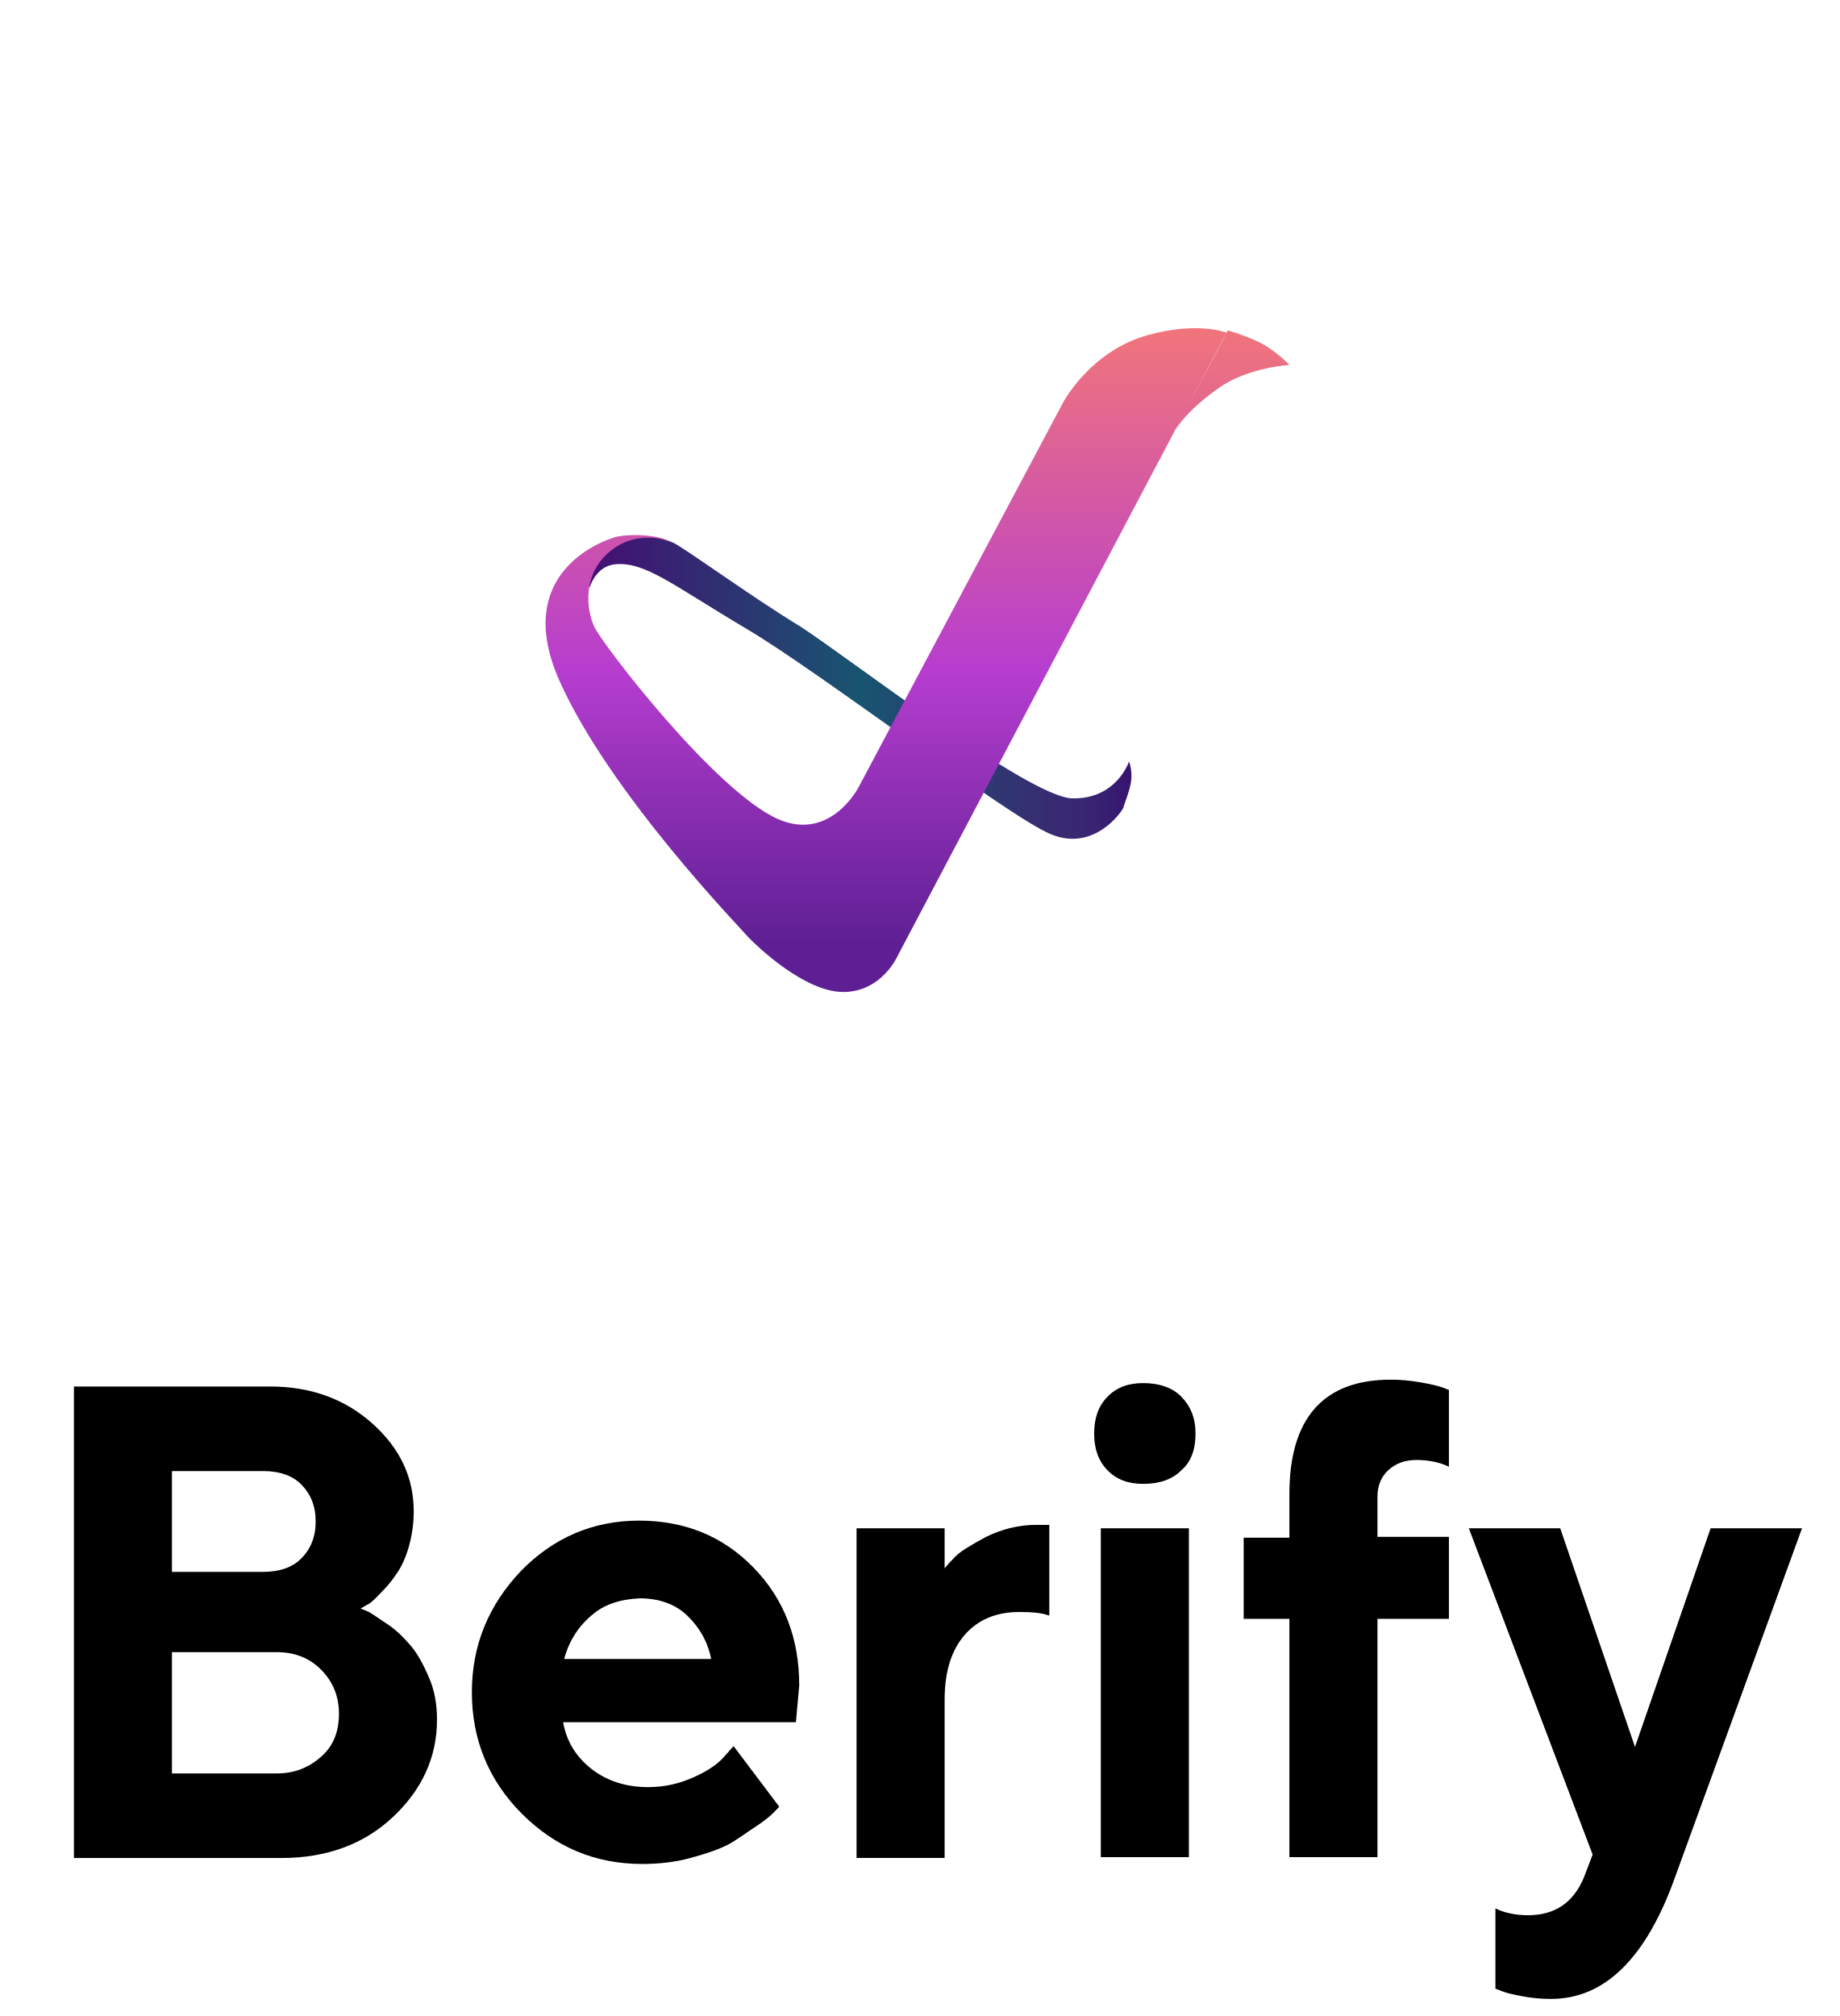
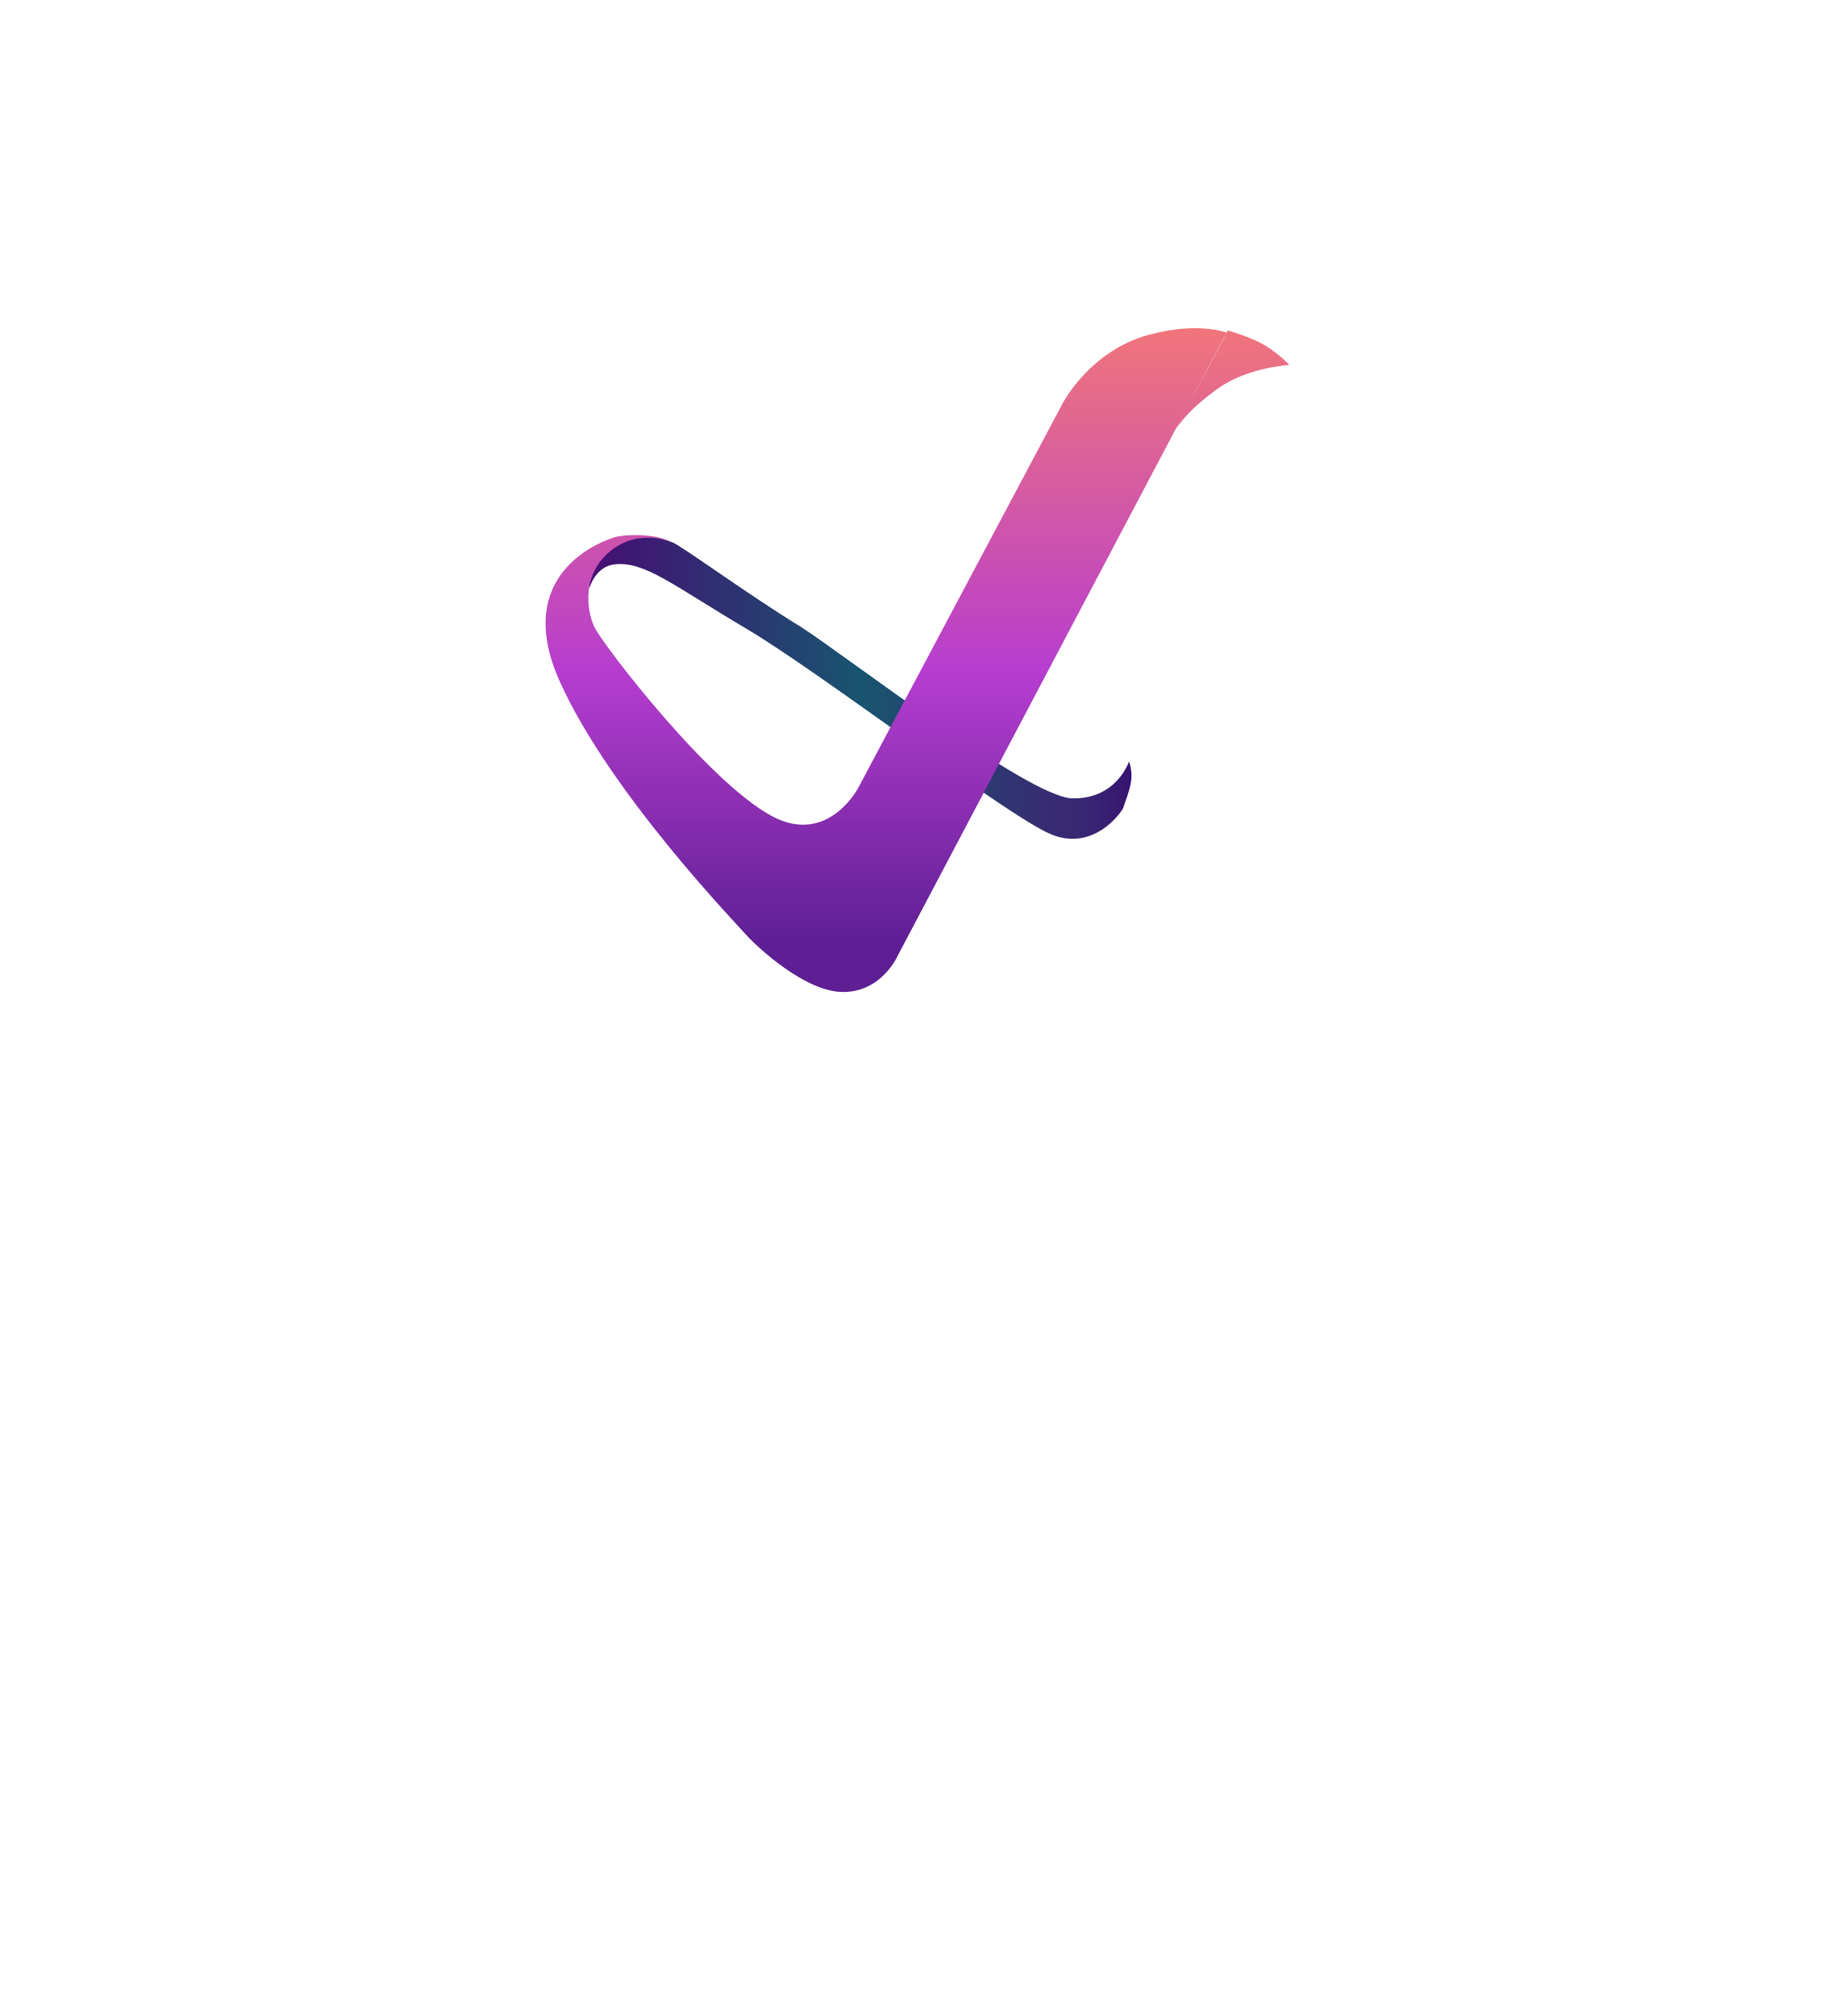
<svg xmlns="http://www.w3.org/2000/svg" width="73" height="80" viewBox="0 0 73 80" fill="none">
-   <path d="M2.934 73.696V55.02H10.715C12.364 55.02 13.716 55.529 14.804 56.512C15.892 57.495 16.419 58.647 16.419 59.969C16.419 60.477 16.353 60.918 16.221 61.393C16.09 61.833 15.925 62.206 15.694 62.511C15.496 62.816 15.265 63.053 15.067 63.257C14.87 63.46 14.705 63.63 14.54 63.697L14.309 63.833C14.408 63.867 14.507 63.901 14.639 63.968C14.771 64.036 15.002 64.206 15.364 64.443C15.727 64.68 16.024 64.985 16.287 65.29C16.551 65.595 16.782 66.002 17.013 66.544C17.244 67.053 17.343 67.629 17.343 68.239C17.343 69.731 16.749 71.019 15.595 72.103C14.441 73.188 12.957 73.73 11.177 73.73H2.934V73.696ZM6.824 58.376V62.376H10.451C11.078 62.376 11.605 62.206 11.968 61.833C12.331 61.46 12.528 60.986 12.528 60.376C12.528 59.766 12.331 59.291 11.968 58.918C11.605 58.545 11.078 58.376 10.451 58.376H6.824ZM10.979 70.374C11.704 70.374 12.265 70.137 12.759 69.697C13.254 69.256 13.452 68.68 13.452 68.002C13.452 67.324 13.221 66.748 12.759 66.273C12.298 65.799 11.704 65.561 10.979 65.561H6.824V70.374H10.979Z" fill="black" />
-   <path d="M22.355 68.375C22.486 69.086 22.849 69.697 23.443 70.171C24.036 70.646 24.794 70.917 25.718 70.917C26.377 70.917 26.971 70.781 27.564 70.51C28.158 70.239 28.52 69.968 28.751 69.697L29.114 69.29L30.927 71.696L30.697 71.933C30.598 72.035 30.367 72.239 30.004 72.476C29.641 72.713 29.279 72.984 28.916 73.188C28.52 73.391 28.026 73.56 27.399 73.73C26.773 73.899 26.146 73.967 25.487 73.967C23.607 73.967 22.025 73.289 20.706 71.967C19.387 70.646 18.727 69.019 18.727 67.154C18.727 65.29 19.387 63.697 20.673 62.342C21.959 61.02 23.541 60.342 25.355 60.342C27.169 60.342 28.685 60.952 29.905 62.206C31.125 63.46 31.719 65.019 31.719 66.883L31.587 68.341H22.355V68.375ZM23.476 64.104C22.948 64.545 22.585 65.121 22.387 65.833H28.224C28.092 65.155 27.762 64.579 27.267 64.104C26.773 63.63 26.113 63.426 25.388 63.426C24.63 63.46 23.97 63.663 23.476 64.104Z" fill="black" />
-   <path d="M41.611 64.103C41.347 64.002 40.951 63.968 40.457 63.968C39.533 63.968 38.808 64.273 38.281 64.883C37.753 65.493 37.489 66.341 37.489 67.459V73.729H33.994V60.646H37.489V62.239C37.588 62.104 37.72 61.968 37.918 61.765C38.116 61.562 38.511 61.324 39.138 60.985C39.764 60.68 40.424 60.511 41.116 60.511H41.644V64.103H41.611Z" fill="black" />
-   <path d="M46.886 58.342C46.523 58.715 45.996 58.884 45.369 58.884C44.776 58.884 44.314 58.715 43.951 58.342C43.589 57.969 43.424 57.495 43.424 56.885C43.424 56.274 43.589 55.8 43.951 55.427C44.314 55.054 44.776 54.885 45.369 54.885C45.996 54.885 46.523 55.054 46.886 55.427C47.249 55.8 47.447 56.274 47.447 56.885C47.447 57.495 47.282 58.003 46.886 58.342ZM47.183 73.696H43.688V60.647H47.183V73.696Z" fill="black" />
-   <path d="M57.503 64.239H54.667V73.696H51.172V64.239H49.358V61.019H51.172V59.291C51.172 56.274 52.524 54.749 55.194 54.749C55.59 54.749 55.953 54.783 56.349 54.851C56.744 54.919 57.041 54.986 57.239 55.054L57.503 55.156V58.206C57.173 58.037 56.711 57.935 56.217 57.935C55.755 57.935 55.392 58.071 55.096 58.342C54.799 58.613 54.667 58.986 54.667 59.392V60.986H57.503V64.239Z" fill="black" />
-   <path d="M63.207 73.594L58.294 60.647H61.921L64.888 69.323L67.889 60.647H71.516L66.471 74.509C65.317 77.729 63.668 79.322 61.558 79.322C61.163 79.322 60.8 79.288 60.437 79.22C60.075 79.153 59.778 79.085 59.613 79.017L59.349 78.915V75.729C59.679 75.899 60.14 76.001 60.635 76.001C61.69 76.001 62.416 75.526 62.844 74.543L63.207 73.594Z" fill="black" />
  <path d="M23.404 23.311C23.404 23.311 23.627 22.488 24.383 22.396C25.585 22.259 26.697 23.22 29.634 24.957C32.571 26.696 39.957 32.367 41.692 33.099C43.427 33.831 44.54 32.184 44.584 32.047C44.629 31.864 44.851 31.361 44.896 30.949C44.94 30.538 44.807 30.218 44.807 30.218C44.807 30.218 44.317 31.727 42.537 31.681C40.758 31.59 33.683 26.101 31.77 24.866C29.812 23.677 27.053 21.664 26.697 21.527C26.341 21.39 25.496 21.116 24.606 21.39C23.716 21.664 23.226 22.945 23.404 23.311Z" fill="url(#paint0_linear_15632_42893)" />
  <path d="M26.697 21.527C26.697 21.527 25.406 20.932 24.249 21.847C23.093 22.762 23.27 24.18 23.582 24.866C23.893 25.552 28.387 31.406 30.879 32.504C32.97 33.419 34.083 31.223 34.083 31.223L42.181 15.992C42.181 15.992 43.249 13.934 45.563 13.294C47.565 12.745 48.677 13.202 48.677 13.202L35.64 37.901C35.64 37.901 35.017 39.365 33.46 39.365C31.947 39.365 30.078 37.581 29.722 37.215C29.411 36.849 24.205 31.498 22.203 27.015C20.289 22.716 23.938 21.435 24.472 21.298C24.872 21.206 26.029 21.161 26.697 21.527ZM48.544 13.476C48.544 13.476 46.097 18.096 46.408 17.456C46.719 16.861 47.209 16.221 48.366 15.398C49.523 14.574 51.169 14.483 51.169 14.483C51.169 14.483 50.902 14.163 50.279 13.751C49.701 13.385 48.722 13.111 48.722 13.111L48.544 13.476Z" fill="url(#paint1_linear_15632_42893)" />
  <defs>
    <linearGradient id="paint0_linear_15632_42893" x1="23.352" y1="27.304" x2="44.908" y2="27.304" gradientUnits="userSpaceOnUse">
      <stop stop-color="#450E73" />
      <stop offset="0.502" stop-color="#185470" />
      <stop offset="0.852" stop-color="#382B72" />
      <stop offset="0.911" stop-color="#382772" />
      <stop offset="0.971" stop-color="#371B71" />
      <stop offset="1" stop-color="#371271" />
    </linearGradient>
    <linearGradient id="paint1_linear_15632_42893" x1="36.407" y1="12.976" x2="36.407" y2="39.368" gradientUnits="userSpaceOnUse">
      <stop stop-color="#F1757A" />
      <stop offset="0.519" stop-color="#B63DCF" />
      <stop offset="0.928" stop-color="#5E1F94" />
    </linearGradient>
  </defs>
</svg>
